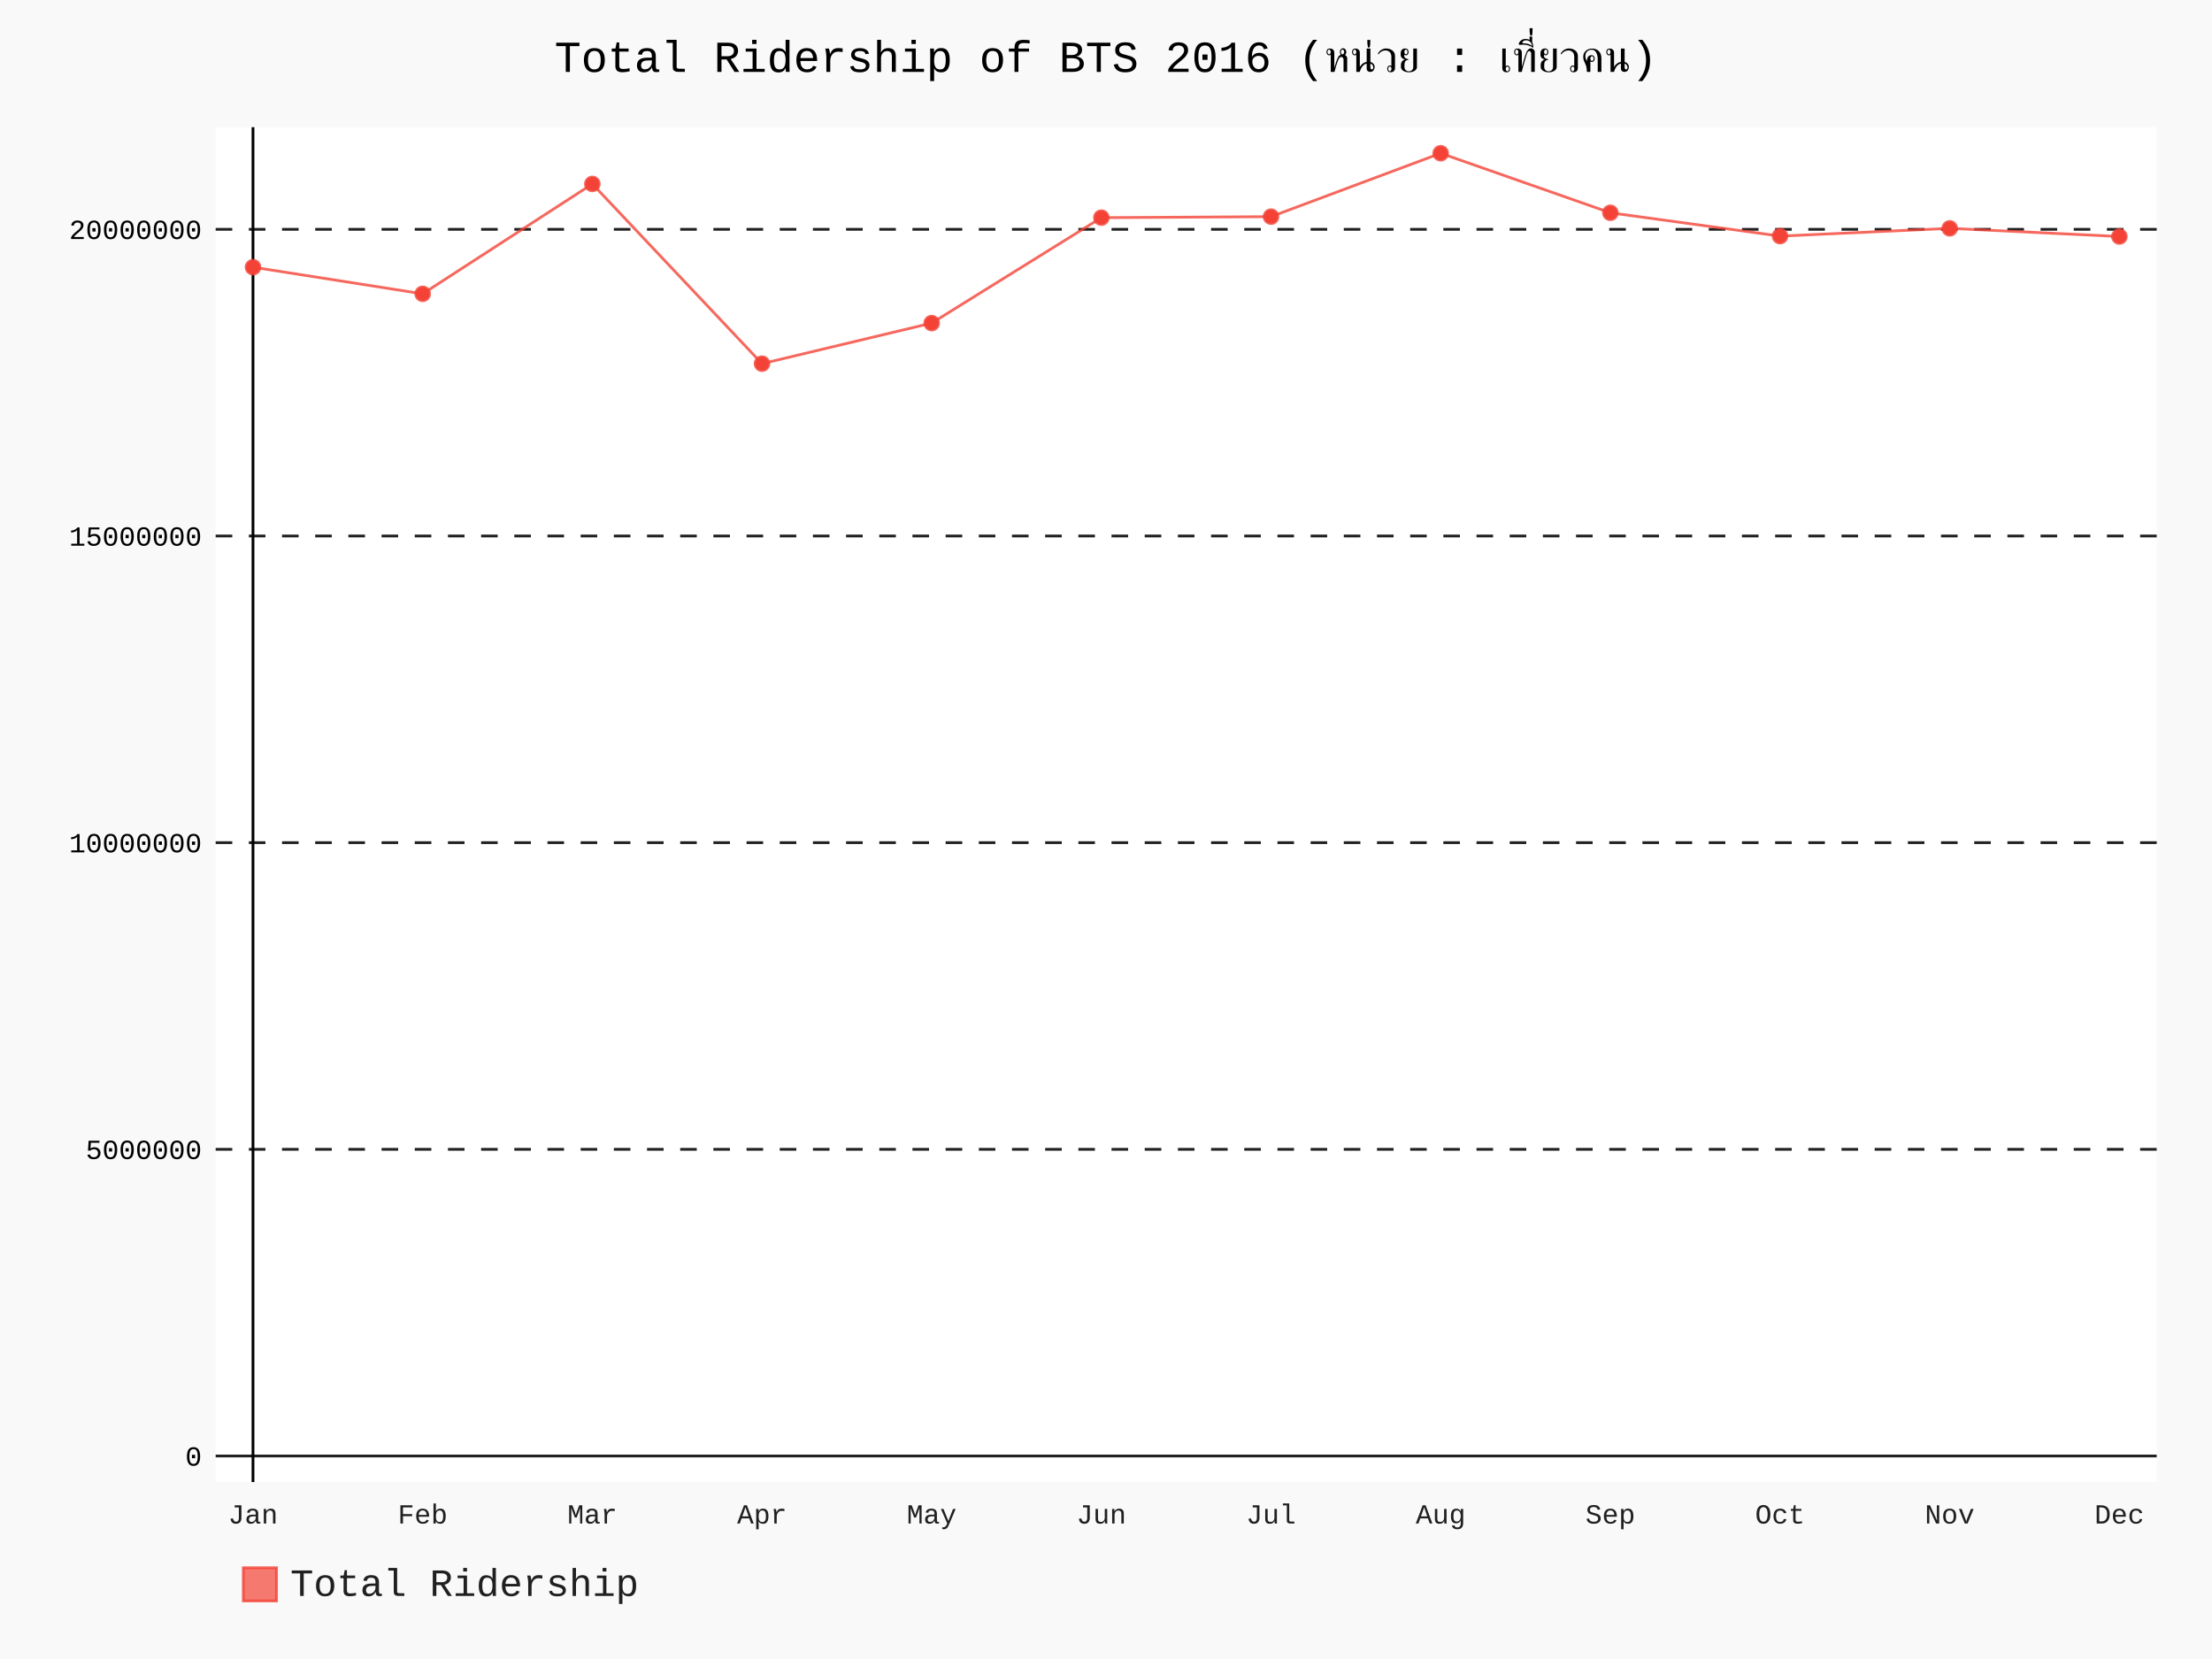
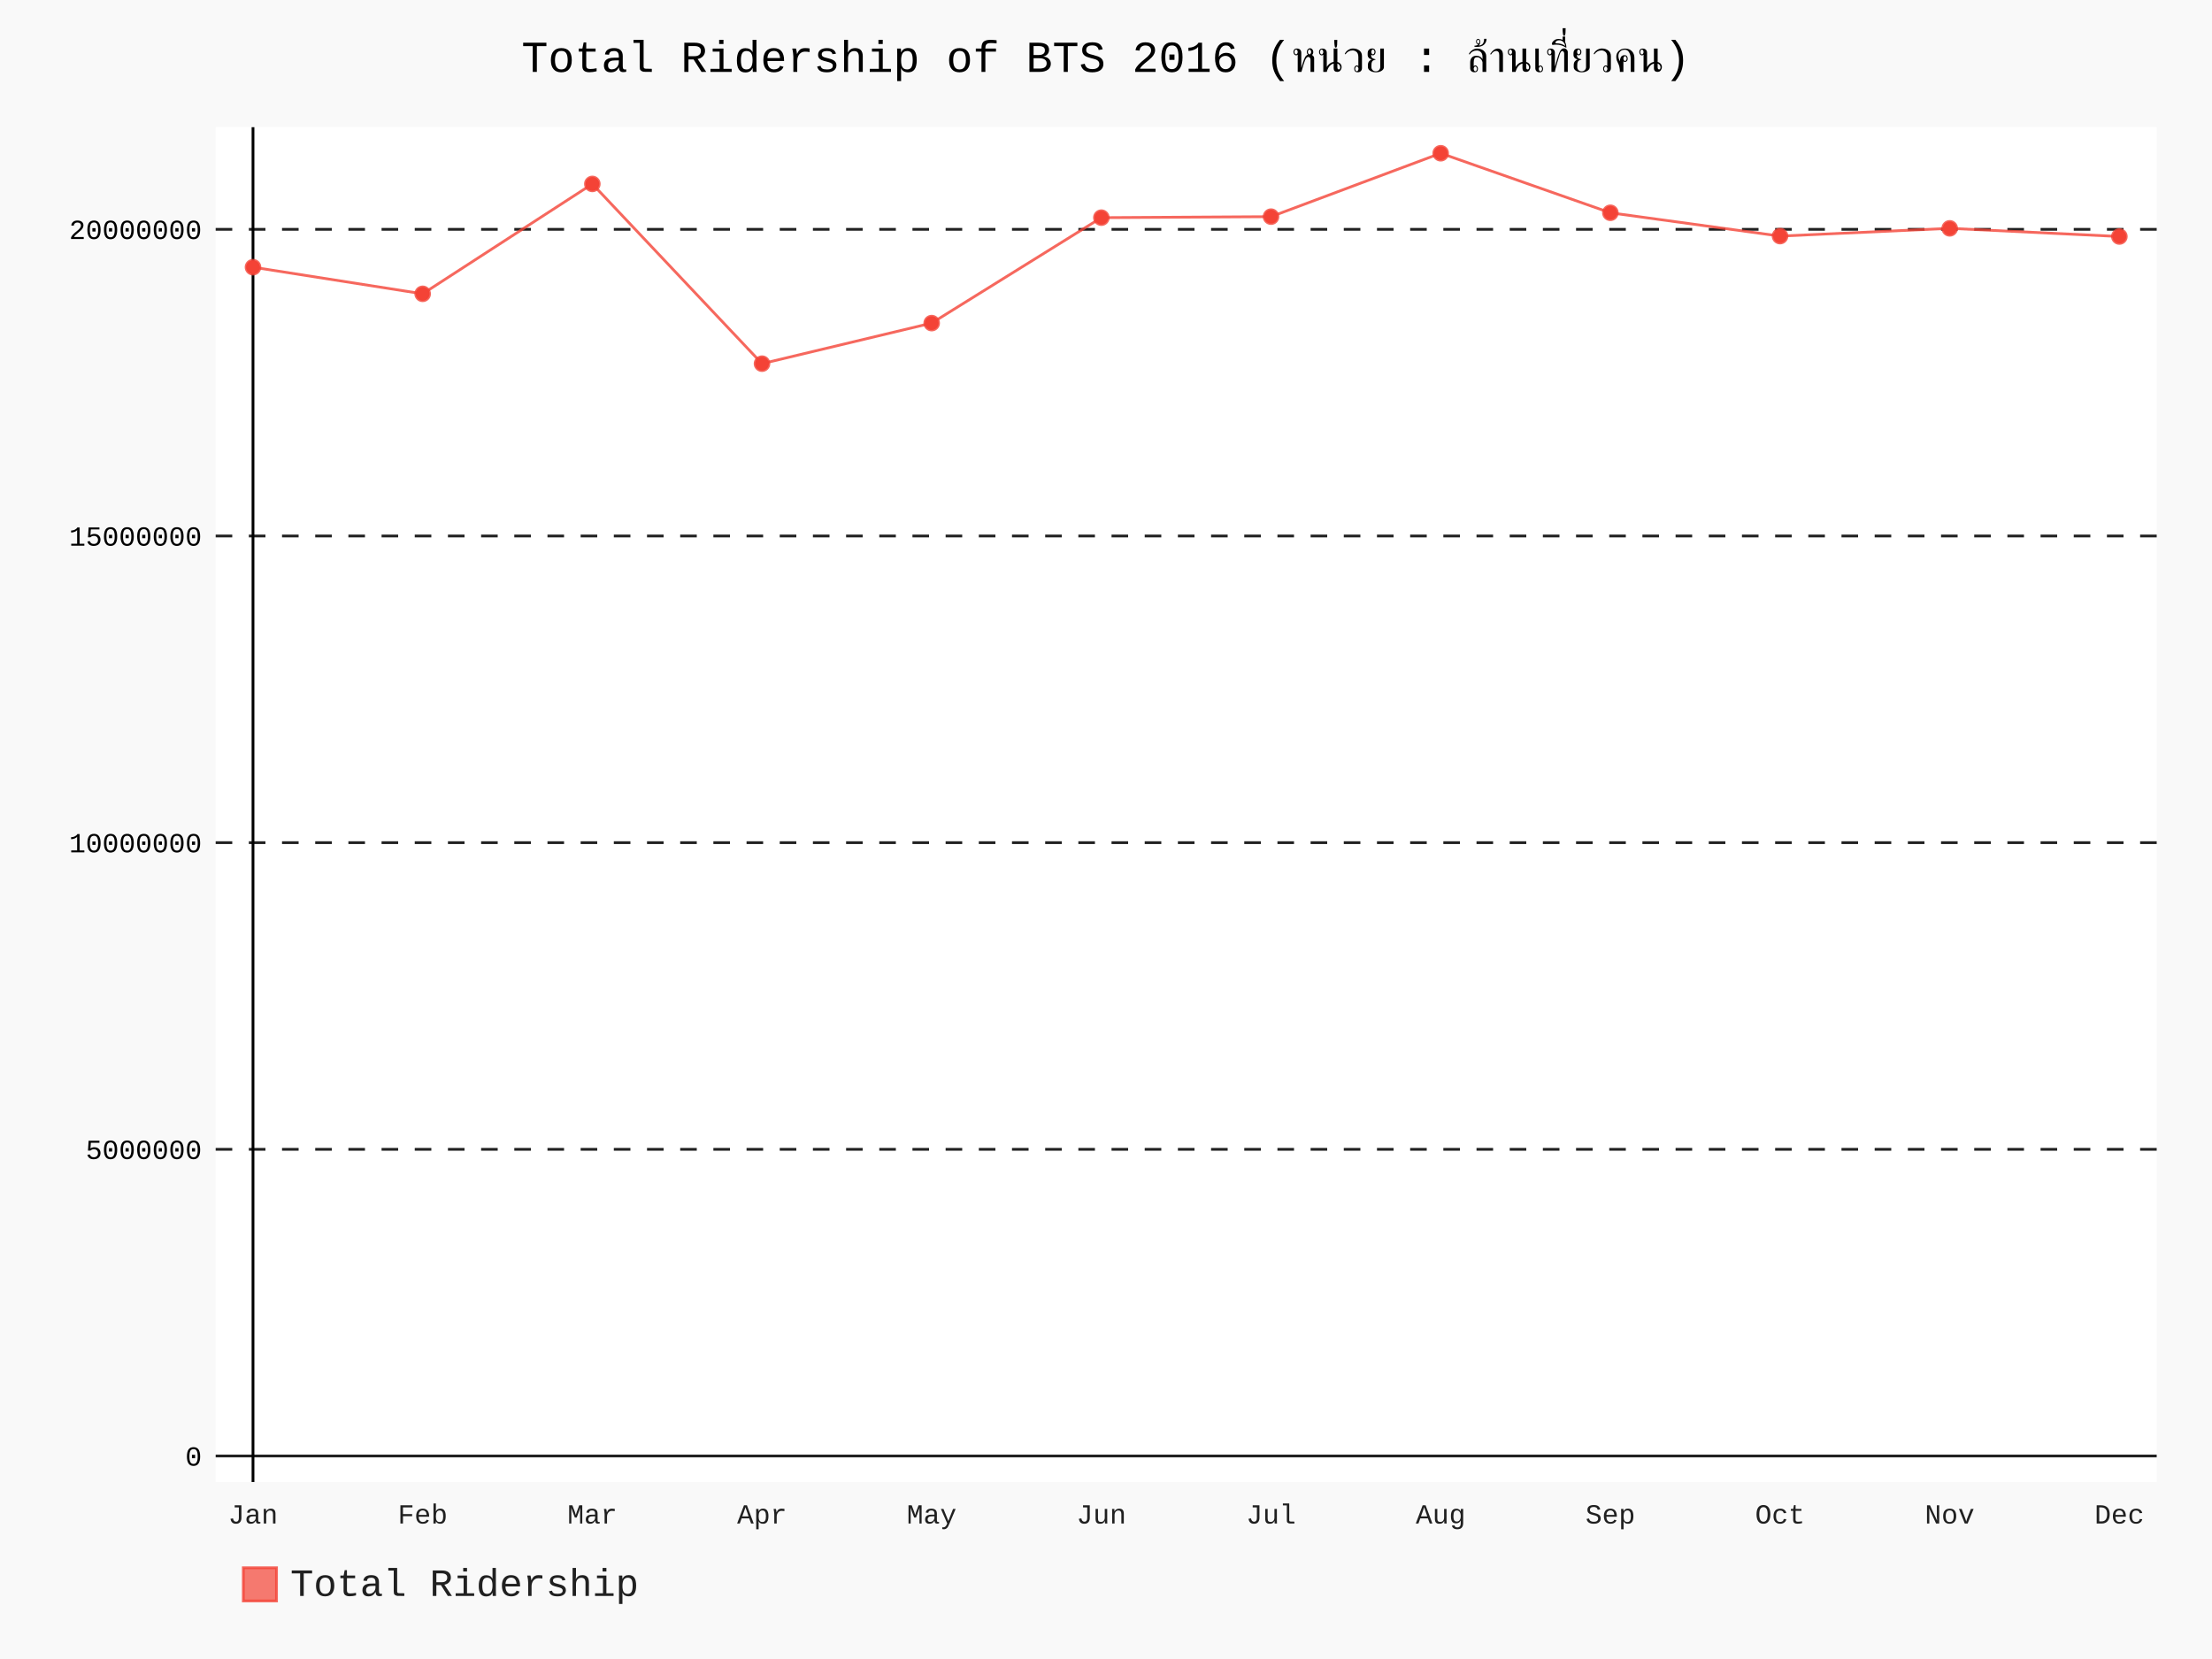
- <svg xmlns="http://www.w3.org/2000/svg" class="pygal-chart" id="chart-06f38a49-2ea7-4335-b3d6-425f22cea92a" viewBox="0 0 800 600">
+ <svg xmlns="http://www.w3.org/2000/svg" class="pygal-chart" id="chart-9e612b09-b99e-4f4f-865c-dca0c96ca67d" viewBox="0 0 800 600">
  <defs>
-     <style type="text/css">#chart-06f38a49-2ea7-4335-b3d6-425f22cea92a{-webkit-user-select:none;-webkit-font-smoothing:antialiased;font-family:Consolas,"Liberation Mono",Menlo,Courier,monospace}#chart-06f38a49-2ea7-4335-b3d6-425f22cea92a .title{font-family:Consolas,"Liberation Mono",Menlo,Courier,monospace;font-size:16px}#chart-06f38a49-2ea7-4335-b3d6-425f22cea92a .legends .legend text{font-family:Consolas,"Liberation Mono",Menlo,Courier,monospace;font-size:14px}#chart-06f38a49-2ea7-4335-b3d6-425f22cea92a .axis text{font-family:Consolas,"Liberation Mono",Menlo,Courier,monospace;font-size:10px}#chart-06f38a49-2ea7-4335-b3d6-425f22cea92a .axis text.major{font-family:Consolas,"Liberation Mono",Menlo,Courier,monospace;font-size:10px}#chart-06f38a49-2ea7-4335-b3d6-425f22cea92a .text-overlay text.value{font-family:Consolas,"Liberation Mono",Menlo,Courier,monospace;font-size:16px}#chart-06f38a49-2ea7-4335-b3d6-425f22cea92a .text-overlay text.label{font-family:Consolas,"Liberation Mono",Menlo,Courier,monospace;font-size:10px}#chart-06f38a49-2ea7-4335-b3d6-425f22cea92a .tooltip{font-family:Consolas,"Liberation Mono",Menlo,Courier,monospace;font-size:14px}#chart-06f38a49-2ea7-4335-b3d6-425f22cea92a text.no_data{font-family:Consolas,"Liberation Mono",Menlo,Courier,monospace;font-size:64px}
- #chart-06f38a49-2ea7-4335-b3d6-425f22cea92a{background-color:rgba(249,249,249,1)}#chart-06f38a49-2ea7-4335-b3d6-425f22cea92a path,#chart-06f38a49-2ea7-4335-b3d6-425f22cea92a line,#chart-06f38a49-2ea7-4335-b3d6-425f22cea92a rect,#chart-06f38a49-2ea7-4335-b3d6-425f22cea92a circle{-webkit-transition:150ms;-moz-transition:150ms;transition:150ms}#chart-06f38a49-2ea7-4335-b3d6-425f22cea92a .graph &gt; .background{fill:rgba(249,249,249,1)}#chart-06f38a49-2ea7-4335-b3d6-425f22cea92a .plot &gt; .background{fill:rgba(255,255,255,1)}#chart-06f38a49-2ea7-4335-b3d6-425f22cea92a .graph{fill:rgba(0,0,0,.87)}#chart-06f38a49-2ea7-4335-b3d6-425f22cea92a text.no_data{fill:rgba(0,0,0,1)}#chart-06f38a49-2ea7-4335-b3d6-425f22cea92a .title{fill:rgba(0,0,0,1)}#chart-06f38a49-2ea7-4335-b3d6-425f22cea92a .legends .legend text{fill:rgba(0,0,0,.87)}#chart-06f38a49-2ea7-4335-b3d6-425f22cea92a .legends .legend:hover text{fill:rgba(0,0,0,1)}#chart-06f38a49-2ea7-4335-b3d6-425f22cea92a .axis .line{stroke:rgba(0,0,0,1)}#chart-06f38a49-2ea7-4335-b3d6-425f22cea92a .axis .guide.line{stroke:rgba(0,0,0,.54)}#chart-06f38a49-2ea7-4335-b3d6-425f22cea92a .axis .major.line{stroke:rgba(0,0,0,.87)}#chart-06f38a49-2ea7-4335-b3d6-425f22cea92a .axis text.major{fill:rgba(0,0,0,1)}#chart-06f38a49-2ea7-4335-b3d6-425f22cea92a .axis.y .guides:hover .guide.line,#chart-06f38a49-2ea7-4335-b3d6-425f22cea92a .line-graph .axis.x .guides:hover .guide.line,#chart-06f38a49-2ea7-4335-b3d6-425f22cea92a .stackedline-graph .axis.x .guides:hover .guide.line,#chart-06f38a49-2ea7-4335-b3d6-425f22cea92a .xy-graph .axis.x .guides:hover .guide.line{stroke:rgba(0,0,0,1)}#chart-06f38a49-2ea7-4335-b3d6-425f22cea92a .axis .guides:hover text{fill:rgba(0,0,0,1)}#chart-06f38a49-2ea7-4335-b3d6-425f22cea92a .reactive{fill-opacity:.7;stroke-opacity:.8}#chart-06f38a49-2ea7-4335-b3d6-425f22cea92a .ci{stroke:rgba(0,0,0,.87)}#chart-06f38a49-2ea7-4335-b3d6-425f22cea92a .reactive.active,#chart-06f38a49-2ea7-4335-b3d6-425f22cea92a .active .reactive{fill-opacity:.8;stroke-opacity:.9;stroke-width:4}#chart-06f38a49-2ea7-4335-b3d6-425f22cea92a .ci .reactive.active{stroke-width:1.5}#chart-06f38a49-2ea7-4335-b3d6-425f22cea92a .series text{fill:rgba(0,0,0,1)}#chart-06f38a49-2ea7-4335-b3d6-425f22cea92a .tooltip rect{fill:rgba(255,255,255,1);stroke:rgba(0,0,0,1);-webkit-transition:opacity 150ms;-moz-transition:opacity 150ms;transition:opacity 150ms}#chart-06f38a49-2ea7-4335-b3d6-425f22cea92a .tooltip .label{fill:rgba(0,0,0,.87)}#chart-06f38a49-2ea7-4335-b3d6-425f22cea92a .tooltip .label{fill:rgba(0,0,0,.87)}#chart-06f38a49-2ea7-4335-b3d6-425f22cea92a .tooltip .legend{font-size:.8em;fill:rgba(0,0,0,.54)}#chart-06f38a49-2ea7-4335-b3d6-425f22cea92a .tooltip .x_label{font-size:.6em;fill:rgba(0,0,0,1)}#chart-06f38a49-2ea7-4335-b3d6-425f22cea92a .tooltip .xlink{font-size:.5em;text-decoration:underline}#chart-06f38a49-2ea7-4335-b3d6-425f22cea92a .tooltip .value{font-size:1.5em}#chart-06f38a49-2ea7-4335-b3d6-425f22cea92a .bound{font-size:.5em}#chart-06f38a49-2ea7-4335-b3d6-425f22cea92a .max-value{font-size:.75em;fill:rgba(0,0,0,.54)}#chart-06f38a49-2ea7-4335-b3d6-425f22cea92a .map-element{fill:rgba(255,255,255,1);stroke:rgba(0,0,0,.54) !important}#chart-06f38a49-2ea7-4335-b3d6-425f22cea92a .map-element .reactive{fill-opacity:inherit;stroke-opacity:inherit}#chart-06f38a49-2ea7-4335-b3d6-425f22cea92a .color-0,#chart-06f38a49-2ea7-4335-b3d6-425f22cea92a .color-0 a:visited{stroke:#F44336;fill:#F44336}#chart-06f38a49-2ea7-4335-b3d6-425f22cea92a .text-overlay .color-0 text{fill:black}
- #chart-06f38a49-2ea7-4335-b3d6-425f22cea92a text.no_data{text-anchor:middle}#chart-06f38a49-2ea7-4335-b3d6-425f22cea92a .guide.line{fill:none}#chart-06f38a49-2ea7-4335-b3d6-425f22cea92a .centered{text-anchor:middle}#chart-06f38a49-2ea7-4335-b3d6-425f22cea92a .title{text-anchor:middle}#chart-06f38a49-2ea7-4335-b3d6-425f22cea92a .legends .legend text{fill-opacity:1}#chart-06f38a49-2ea7-4335-b3d6-425f22cea92a .axis.x text{text-anchor:middle}#chart-06f38a49-2ea7-4335-b3d6-425f22cea92a .axis.x:not(.web) text[transform]{text-anchor:start}#chart-06f38a49-2ea7-4335-b3d6-425f22cea92a .axis.x:not(.web) text[transform].backwards{text-anchor:end}#chart-06f38a49-2ea7-4335-b3d6-425f22cea92a .axis.y text{text-anchor:end}#chart-06f38a49-2ea7-4335-b3d6-425f22cea92a .axis.y text[transform].backwards{text-anchor:start}#chart-06f38a49-2ea7-4335-b3d6-425f22cea92a .axis.y2 text{text-anchor:start}#chart-06f38a49-2ea7-4335-b3d6-425f22cea92a .axis.y2 text[transform].backwards{text-anchor:end}#chart-06f38a49-2ea7-4335-b3d6-425f22cea92a .axis .guide.line{stroke-dasharray:4,4}#chart-06f38a49-2ea7-4335-b3d6-425f22cea92a .axis .major.guide.line{stroke-dasharray:6,6}#chart-06f38a49-2ea7-4335-b3d6-425f22cea92a .horizontal .axis.y .guide.line,#chart-06f38a49-2ea7-4335-b3d6-425f22cea92a .horizontal .axis.y2 .guide.line,#chart-06f38a49-2ea7-4335-b3d6-425f22cea92a .vertical .axis.x .guide.line{opacity:0}#chart-06f38a49-2ea7-4335-b3d6-425f22cea92a .horizontal .axis.always_show .guide.line,#chart-06f38a49-2ea7-4335-b3d6-425f22cea92a .vertical .axis.always_show .guide.line{opacity:1 !important}#chart-06f38a49-2ea7-4335-b3d6-425f22cea92a .axis.y .guides:hover .guide.line,#chart-06f38a49-2ea7-4335-b3d6-425f22cea92a .axis.y2 .guides:hover .guide.line,#chart-06f38a49-2ea7-4335-b3d6-425f22cea92a .axis.x .guides:hover .guide.line{opacity:1}#chart-06f38a49-2ea7-4335-b3d6-425f22cea92a .axis .guides:hover text{opacity:1}#chart-06f38a49-2ea7-4335-b3d6-425f22cea92a .nofill{fill:none}#chart-06f38a49-2ea7-4335-b3d6-425f22cea92a .subtle-fill{fill-opacity:.2}#chart-06f38a49-2ea7-4335-b3d6-425f22cea92a .dot{stroke-width:1px;fill-opacity:1}#chart-06f38a49-2ea7-4335-b3d6-425f22cea92a .dot.active{stroke-width:5px}#chart-06f38a49-2ea7-4335-b3d6-425f22cea92a .dot.negative{fill:transparent}#chart-06f38a49-2ea7-4335-b3d6-425f22cea92a text,#chart-06f38a49-2ea7-4335-b3d6-425f22cea92a tspan{stroke:none !important}#chart-06f38a49-2ea7-4335-b3d6-425f22cea92a .series text.active{opacity:1}#chart-06f38a49-2ea7-4335-b3d6-425f22cea92a .tooltip rect{fill-opacity:.95;stroke-width:.5}#chart-06f38a49-2ea7-4335-b3d6-425f22cea92a .tooltip text{fill-opacity:1}#chart-06f38a49-2ea7-4335-b3d6-425f22cea92a .showable{visibility:hidden}#chart-06f38a49-2ea7-4335-b3d6-425f22cea92a .showable.shown{visibility:visible}#chart-06f38a49-2ea7-4335-b3d6-425f22cea92a .gauge-background{fill:rgba(229,229,229,1);stroke:none}#chart-06f38a49-2ea7-4335-b3d6-425f22cea92a .bg-lines{stroke:rgba(249,249,249,1);stroke-width:2px}</style>
+     <style type="text/css">#chart-9e612b09-b99e-4f4f-865c-dca0c96ca67d{-webkit-user-select:none;-webkit-font-smoothing:antialiased;font-family:Consolas,"Liberation Mono",Menlo,Courier,monospace}#chart-9e612b09-b99e-4f4f-865c-dca0c96ca67d .title{font-family:Consolas,"Liberation Mono",Menlo,Courier,monospace;font-size:16px}#chart-9e612b09-b99e-4f4f-865c-dca0c96ca67d .legends .legend text{font-family:Consolas,"Liberation Mono",Menlo,Courier,monospace;font-size:14px}#chart-9e612b09-b99e-4f4f-865c-dca0c96ca67d .axis text{font-family:Consolas,"Liberation Mono",Menlo,Courier,monospace;font-size:10px}#chart-9e612b09-b99e-4f4f-865c-dca0c96ca67d .axis text.major{font-family:Consolas,"Liberation Mono",Menlo,Courier,monospace;font-size:10px}#chart-9e612b09-b99e-4f4f-865c-dca0c96ca67d .text-overlay text.value{font-family:Consolas,"Liberation Mono",Menlo,Courier,monospace;font-size:16px}#chart-9e612b09-b99e-4f4f-865c-dca0c96ca67d .text-overlay text.label{font-family:Consolas,"Liberation Mono",Menlo,Courier,monospace;font-size:10px}#chart-9e612b09-b99e-4f4f-865c-dca0c96ca67d .tooltip{font-family:Consolas,"Liberation Mono",Menlo,Courier,monospace;font-size:14px}#chart-9e612b09-b99e-4f4f-865c-dca0c96ca67d text.no_data{font-family:Consolas,"Liberation Mono",Menlo,Courier,monospace;font-size:64px}
+ #chart-9e612b09-b99e-4f4f-865c-dca0c96ca67d{background-color:rgba(249,249,249,1)}#chart-9e612b09-b99e-4f4f-865c-dca0c96ca67d path,#chart-9e612b09-b99e-4f4f-865c-dca0c96ca67d line,#chart-9e612b09-b99e-4f4f-865c-dca0c96ca67d rect,#chart-9e612b09-b99e-4f4f-865c-dca0c96ca67d circle{-webkit-transition:150ms;-moz-transition:150ms;transition:150ms}#chart-9e612b09-b99e-4f4f-865c-dca0c96ca67d .graph &gt; .background{fill:rgba(249,249,249,1)}#chart-9e612b09-b99e-4f4f-865c-dca0c96ca67d .plot &gt; .background{fill:rgba(255,255,255,1)}#chart-9e612b09-b99e-4f4f-865c-dca0c96ca67d .graph{fill:rgba(0,0,0,.87)}#chart-9e612b09-b99e-4f4f-865c-dca0c96ca67d text.no_data{fill:rgba(0,0,0,1)}#chart-9e612b09-b99e-4f4f-865c-dca0c96ca67d .title{fill:rgba(0,0,0,1)}#chart-9e612b09-b99e-4f4f-865c-dca0c96ca67d .legends .legend text{fill:rgba(0,0,0,.87)}#chart-9e612b09-b99e-4f4f-865c-dca0c96ca67d .legends .legend:hover text{fill:rgba(0,0,0,1)}#chart-9e612b09-b99e-4f4f-865c-dca0c96ca67d .axis .line{stroke:rgba(0,0,0,1)}#chart-9e612b09-b99e-4f4f-865c-dca0c96ca67d .axis .guide.line{stroke:rgba(0,0,0,.54)}#chart-9e612b09-b99e-4f4f-865c-dca0c96ca67d .axis .major.line{stroke:rgba(0,0,0,.87)}#chart-9e612b09-b99e-4f4f-865c-dca0c96ca67d .axis text.major{fill:rgba(0,0,0,1)}#chart-9e612b09-b99e-4f4f-865c-dca0c96ca67d .axis.y .guides:hover .guide.line,#chart-9e612b09-b99e-4f4f-865c-dca0c96ca67d .line-graph .axis.x .guides:hover .guide.line,#chart-9e612b09-b99e-4f4f-865c-dca0c96ca67d .stackedline-graph .axis.x .guides:hover .guide.line,#chart-9e612b09-b99e-4f4f-865c-dca0c96ca67d .xy-graph .axis.x .guides:hover .guide.line{stroke:rgba(0,0,0,1)}#chart-9e612b09-b99e-4f4f-865c-dca0c96ca67d .axis .guides:hover text{fill:rgba(0,0,0,1)}#chart-9e612b09-b99e-4f4f-865c-dca0c96ca67d .reactive{fill-opacity:.7;stroke-opacity:.8}#chart-9e612b09-b99e-4f4f-865c-dca0c96ca67d .ci{stroke:rgba(0,0,0,.87)}#chart-9e612b09-b99e-4f4f-865c-dca0c96ca67d .reactive.active,#chart-9e612b09-b99e-4f4f-865c-dca0c96ca67d .active .reactive{fill-opacity:.8;stroke-opacity:.9;stroke-width:4}#chart-9e612b09-b99e-4f4f-865c-dca0c96ca67d .ci .reactive.active{stroke-width:1.5}#chart-9e612b09-b99e-4f4f-865c-dca0c96ca67d .series text{fill:rgba(0,0,0,1)}#chart-9e612b09-b99e-4f4f-865c-dca0c96ca67d .tooltip rect{fill:rgba(255,255,255,1);stroke:rgba(0,0,0,1);-webkit-transition:opacity 150ms;-moz-transition:opacity 150ms;transition:opacity 150ms}#chart-9e612b09-b99e-4f4f-865c-dca0c96ca67d .tooltip .label{fill:rgba(0,0,0,.87)}#chart-9e612b09-b99e-4f4f-865c-dca0c96ca67d .tooltip .label{fill:rgba(0,0,0,.87)}#chart-9e612b09-b99e-4f4f-865c-dca0c96ca67d .tooltip .legend{font-size:.8em;fill:rgba(0,0,0,.54)}#chart-9e612b09-b99e-4f4f-865c-dca0c96ca67d .tooltip .x_label{font-size:.6em;fill:rgba(0,0,0,1)}#chart-9e612b09-b99e-4f4f-865c-dca0c96ca67d .tooltip .xlink{font-size:.5em;text-decoration:underline}#chart-9e612b09-b99e-4f4f-865c-dca0c96ca67d .tooltip .value{font-size:1.5em}#chart-9e612b09-b99e-4f4f-865c-dca0c96ca67d .bound{font-size:.5em}#chart-9e612b09-b99e-4f4f-865c-dca0c96ca67d .max-value{font-size:.75em;fill:rgba(0,0,0,.54)}#chart-9e612b09-b99e-4f4f-865c-dca0c96ca67d .map-element{fill:rgba(255,255,255,1);stroke:rgba(0,0,0,.54) !important}#chart-9e612b09-b99e-4f4f-865c-dca0c96ca67d .map-element .reactive{fill-opacity:inherit;stroke-opacity:inherit}#chart-9e612b09-b99e-4f4f-865c-dca0c96ca67d .color-0,#chart-9e612b09-b99e-4f4f-865c-dca0c96ca67d .color-0 a:visited{stroke:#F44336;fill:#F44336}#chart-9e612b09-b99e-4f4f-865c-dca0c96ca67d .text-overlay .color-0 text{fill:black}
+ #chart-9e612b09-b99e-4f4f-865c-dca0c96ca67d text.no_data{text-anchor:middle}#chart-9e612b09-b99e-4f4f-865c-dca0c96ca67d .guide.line{fill:none}#chart-9e612b09-b99e-4f4f-865c-dca0c96ca67d .centered{text-anchor:middle}#chart-9e612b09-b99e-4f4f-865c-dca0c96ca67d .title{text-anchor:middle}#chart-9e612b09-b99e-4f4f-865c-dca0c96ca67d .legends .legend text{fill-opacity:1}#chart-9e612b09-b99e-4f4f-865c-dca0c96ca67d .axis.x text{text-anchor:middle}#chart-9e612b09-b99e-4f4f-865c-dca0c96ca67d .axis.x:not(.web) text[transform]{text-anchor:start}#chart-9e612b09-b99e-4f4f-865c-dca0c96ca67d .axis.x:not(.web) text[transform].backwards{text-anchor:end}#chart-9e612b09-b99e-4f4f-865c-dca0c96ca67d .axis.y text{text-anchor:end}#chart-9e612b09-b99e-4f4f-865c-dca0c96ca67d .axis.y text[transform].backwards{text-anchor:start}#chart-9e612b09-b99e-4f4f-865c-dca0c96ca67d .axis.y2 text{text-anchor:start}#chart-9e612b09-b99e-4f4f-865c-dca0c96ca67d .axis.y2 text[transform].backwards{text-anchor:end}#chart-9e612b09-b99e-4f4f-865c-dca0c96ca67d .axis .guide.line{stroke-dasharray:4,4}#chart-9e612b09-b99e-4f4f-865c-dca0c96ca67d .axis .major.guide.line{stroke-dasharray:6,6}#chart-9e612b09-b99e-4f4f-865c-dca0c96ca67d .horizontal .axis.y .guide.line,#chart-9e612b09-b99e-4f4f-865c-dca0c96ca67d .horizontal .axis.y2 .guide.line,#chart-9e612b09-b99e-4f4f-865c-dca0c96ca67d .vertical .axis.x .guide.line{opacity:0}#chart-9e612b09-b99e-4f4f-865c-dca0c96ca67d .horizontal .axis.always_show .guide.line,#chart-9e612b09-b99e-4f4f-865c-dca0c96ca67d .vertical .axis.always_show .guide.line{opacity:1 !important}#chart-9e612b09-b99e-4f4f-865c-dca0c96ca67d .axis.y .guides:hover .guide.line,#chart-9e612b09-b99e-4f4f-865c-dca0c96ca67d .axis.y2 .guides:hover .guide.line,#chart-9e612b09-b99e-4f4f-865c-dca0c96ca67d .axis.x .guides:hover .guide.line{opacity:1}#chart-9e612b09-b99e-4f4f-865c-dca0c96ca67d .axis .guides:hover text{opacity:1}#chart-9e612b09-b99e-4f4f-865c-dca0c96ca67d .nofill{fill:none}#chart-9e612b09-b99e-4f4f-865c-dca0c96ca67d .subtle-fill{fill-opacity:.2}#chart-9e612b09-b99e-4f4f-865c-dca0c96ca67d .dot{stroke-width:1px;fill-opacity:1}#chart-9e612b09-b99e-4f4f-865c-dca0c96ca67d .dot.active{stroke-width:5px}#chart-9e612b09-b99e-4f4f-865c-dca0c96ca67d .dot.negative{fill:transparent}#chart-9e612b09-b99e-4f4f-865c-dca0c96ca67d text,#chart-9e612b09-b99e-4f4f-865c-dca0c96ca67d tspan{stroke:none !important}#chart-9e612b09-b99e-4f4f-865c-dca0c96ca67d .series text.active{opacity:1}#chart-9e612b09-b99e-4f4f-865c-dca0c96ca67d .tooltip rect{fill-opacity:.95;stroke-width:.5}#chart-9e612b09-b99e-4f4f-865c-dca0c96ca67d .tooltip text{fill-opacity:1}#chart-9e612b09-b99e-4f4f-865c-dca0c96ca67d .showable{visibility:hidden}#chart-9e612b09-b99e-4f4f-865c-dca0c96ca67d .showable.shown{visibility:visible}#chart-9e612b09-b99e-4f4f-865c-dca0c96ca67d .gauge-background{fill:rgba(229,229,229,1);stroke:none}#chart-9e612b09-b99e-4f4f-865c-dca0c96ca67d .bg-lines{stroke:rgba(249,249,249,1);stroke-width:2px}</style>
  </defs>
  <g class="graph line-graph vertical">
    <rect class="background" height="600" width="800" x="0" y="0" />
    <g class="plot" transform="translate(78, 46)">
      <rect class="background" height="490.0" width="702.0" x="0" y="0" />
      <g class="axis y always_show">
        <g class="guides">
          <path class="axis major line" d="M0 480.577 h702" />
          <text class="major" x="-5" y="484.077">0</text>
        </g>
        <g class="guides">
          <path class="major guide line" d="M0 369.667 h702" />
          <text class="major" x="-5" y="373.167">5000000</text>
        </g>
        <g class="guides">
          <path class="major guide line" d="M0 258.758 h702" />
          <text class="major" x="-5" y="262.258">10000000</text>
        </g>
        <g class="guides">
          <path class="major guide line" d="M0 147.848 h702" />
          <text class="major" x="-5" y="151.348">15000000</text>
        </g>
        <g class="guides">
          <path class="major guide line" d="M0 36.939 h702" />
          <text class="major" x="-5" y="40.439">20000000</text>
        </g>
      </g>
      <g class="axis x">
        <g class="guides">
          <path class="line" d="M13.5 0 v490" />
          <text class="" x="13.5" y="505.0">Jan</text>
        </g>
        <g class="guides">
          <path class="guide line" d="M74.864 0 v490" />
          <text class="" x="74.864" y="505.0">Feb</text>
        </g>
        <g class="guides">
          <path class="guide line" d="M136.227 0 v490" />
          <text class="" x="136.227" y="505.0">Mar</text>
        </g>
        <g class="guides">
          <path class="guide line" d="M197.591 0 v490" />
          <text class="" x="197.591" y="505.0">Apr</text>
        </g>
        <g class="guides">
          <path class="guide line" d="M258.955 0 v490" />
          <text class="" x="258.955" y="505.0">May</text>
        </g>
        <g class="guides">
          <path class="guide line" d="M320.318 0 v490" />
          <text class="" x="320.318" y="505.0">Jun</text>
        </g>
        <g class="guides">
          <path class="guide line" d="M381.682 0 v490" />
          <text class="" x="381.682" y="505.0">Jul</text>
        </g>
        <g class="guides">
          <path class="guide line" d="M443.045 0 v490" />
          <text class="" x="443.045" y="505.0">Aug</text>
        </g>
        <g class="guides">
          <path class="guide line" d="M504.409 0 v490" />
          <text class="" x="504.409" y="505.0">Sep</text>
        </g>
        <g class="guides">
          <path class="guide line" d="M565.773 0 v490" />
          <text class="" x="565.773" y="505.0">Oct</text>
        </g>
        <g class="guides">
          <path class="guide line" d="M627.136 0 v490" />
          <text class="" x="627.136" y="505.0">Nov</text>
        </g>
        <g class="guides">
          <path class="guide line" d="M688.5 0 v490" />
          <text class="" x="688.5" y="505.0">Dec</text>
        </g>
      </g>
      <g class="series serie-0 color-0">
        <path class="line reactive nofill" d="M13.5 50.634 L74.864 60.266 136.227 20.519 197.591 85.526 258.955 70.853 320.318 32.719 381.682 32.358 443.045 9.423 504.409 30.955 565.773 39.386 627.136 36.583 688.5 39.537" />
      </g>
    </g>
    <g class="titles">
-       <text class="title plot_title" x="400.0" y="26">Total Ridership of BTS 2016 (หน่วย : เที่ยวคน)</text>
+       <text class="title plot_title" x="400.0" y="26">Total Ridership of BTS 2016 (หน่วย : ล้านเที่ยวคน)</text>
    </g>
    <g class="plot overlay" transform="translate(78, 46)">
      <g class="series serie-0 color-0">
        <g class="dots">
          <circle class="dot reactive tooltip-trigger" cx="13.5" cy="50.634" r="2.5" />
        </g>
        <g class="dots">
          <circle class="dot reactive tooltip-trigger" cx="74.864" cy="60.266" r="2.5" />
        </g>
        <g class="dots">
          <circle class="dot reactive tooltip-trigger" cx="136.227" cy="20.519" r="2.5" />
        </g>
        <g class="dots">
          <circle class="dot reactive tooltip-trigger" cx="197.591" cy="85.526" r="2.5" />
        </g>
        <g class="dots">
          <circle class="dot reactive tooltip-trigger" cx="258.955" cy="70.853" r="2.5" />
        </g>
        <g class="dots">
          <circle class="dot reactive tooltip-trigger" cx="320.318" cy="32.719" r="2.5" />
        </g>
        <g class="dots">
          <circle class="dot reactive tooltip-trigger" cx="381.682" cy="32.358" r="2.5" />
        </g>
        <g class="dots">
          <circle class="dot reactive tooltip-trigger" cx="443.045" cy="9.423" r="2.5" />
        </g>
        <g class="dots">
          <circle class="dot reactive tooltip-trigger" cx="504.409" cy="30.955" r="2.5" />
        </g>
        <g class="dots">
          <circle class="dot reactive tooltip-trigger" cx="565.773" cy="39.386" r="2.5" />
        </g>
        <g class="dots">
          <circle class="dot reactive tooltip-trigger" cx="627.136" cy="36.583" r="2.5" />
        </g>
        <g class="dots">
          <circle class="dot reactive tooltip-trigger" cx="688.5" cy="39.537" r="2.5" />
        </g>
      </g>
    </g>
    <g class="plot text-overlay" transform="translate(78, 46)">
      <g class="series serie-0 color-0" />
    </g>
    <g class="plot tooltip-overlay" transform="translate(78, 46)">
      <g class="tooltip" style="opacity: 0" transform="translate(0 0)">
        <rect class="tooltip-box" height="0" rx="0" ry="0" width="0" />
        <g class="text" />
      </g>
    </g>
    <g class="legends" transform="translate(88, 566)">
      <g class="legend reactive activate-serie" id="activate-serie-0">
        <rect class="color-0 reactive" height="12" width="12" x="0.0" y="1.0" />
        <text x="17.0" y="11.2">Total Ridership</text>
      </g>
    </g>
  </g>
</svg>
